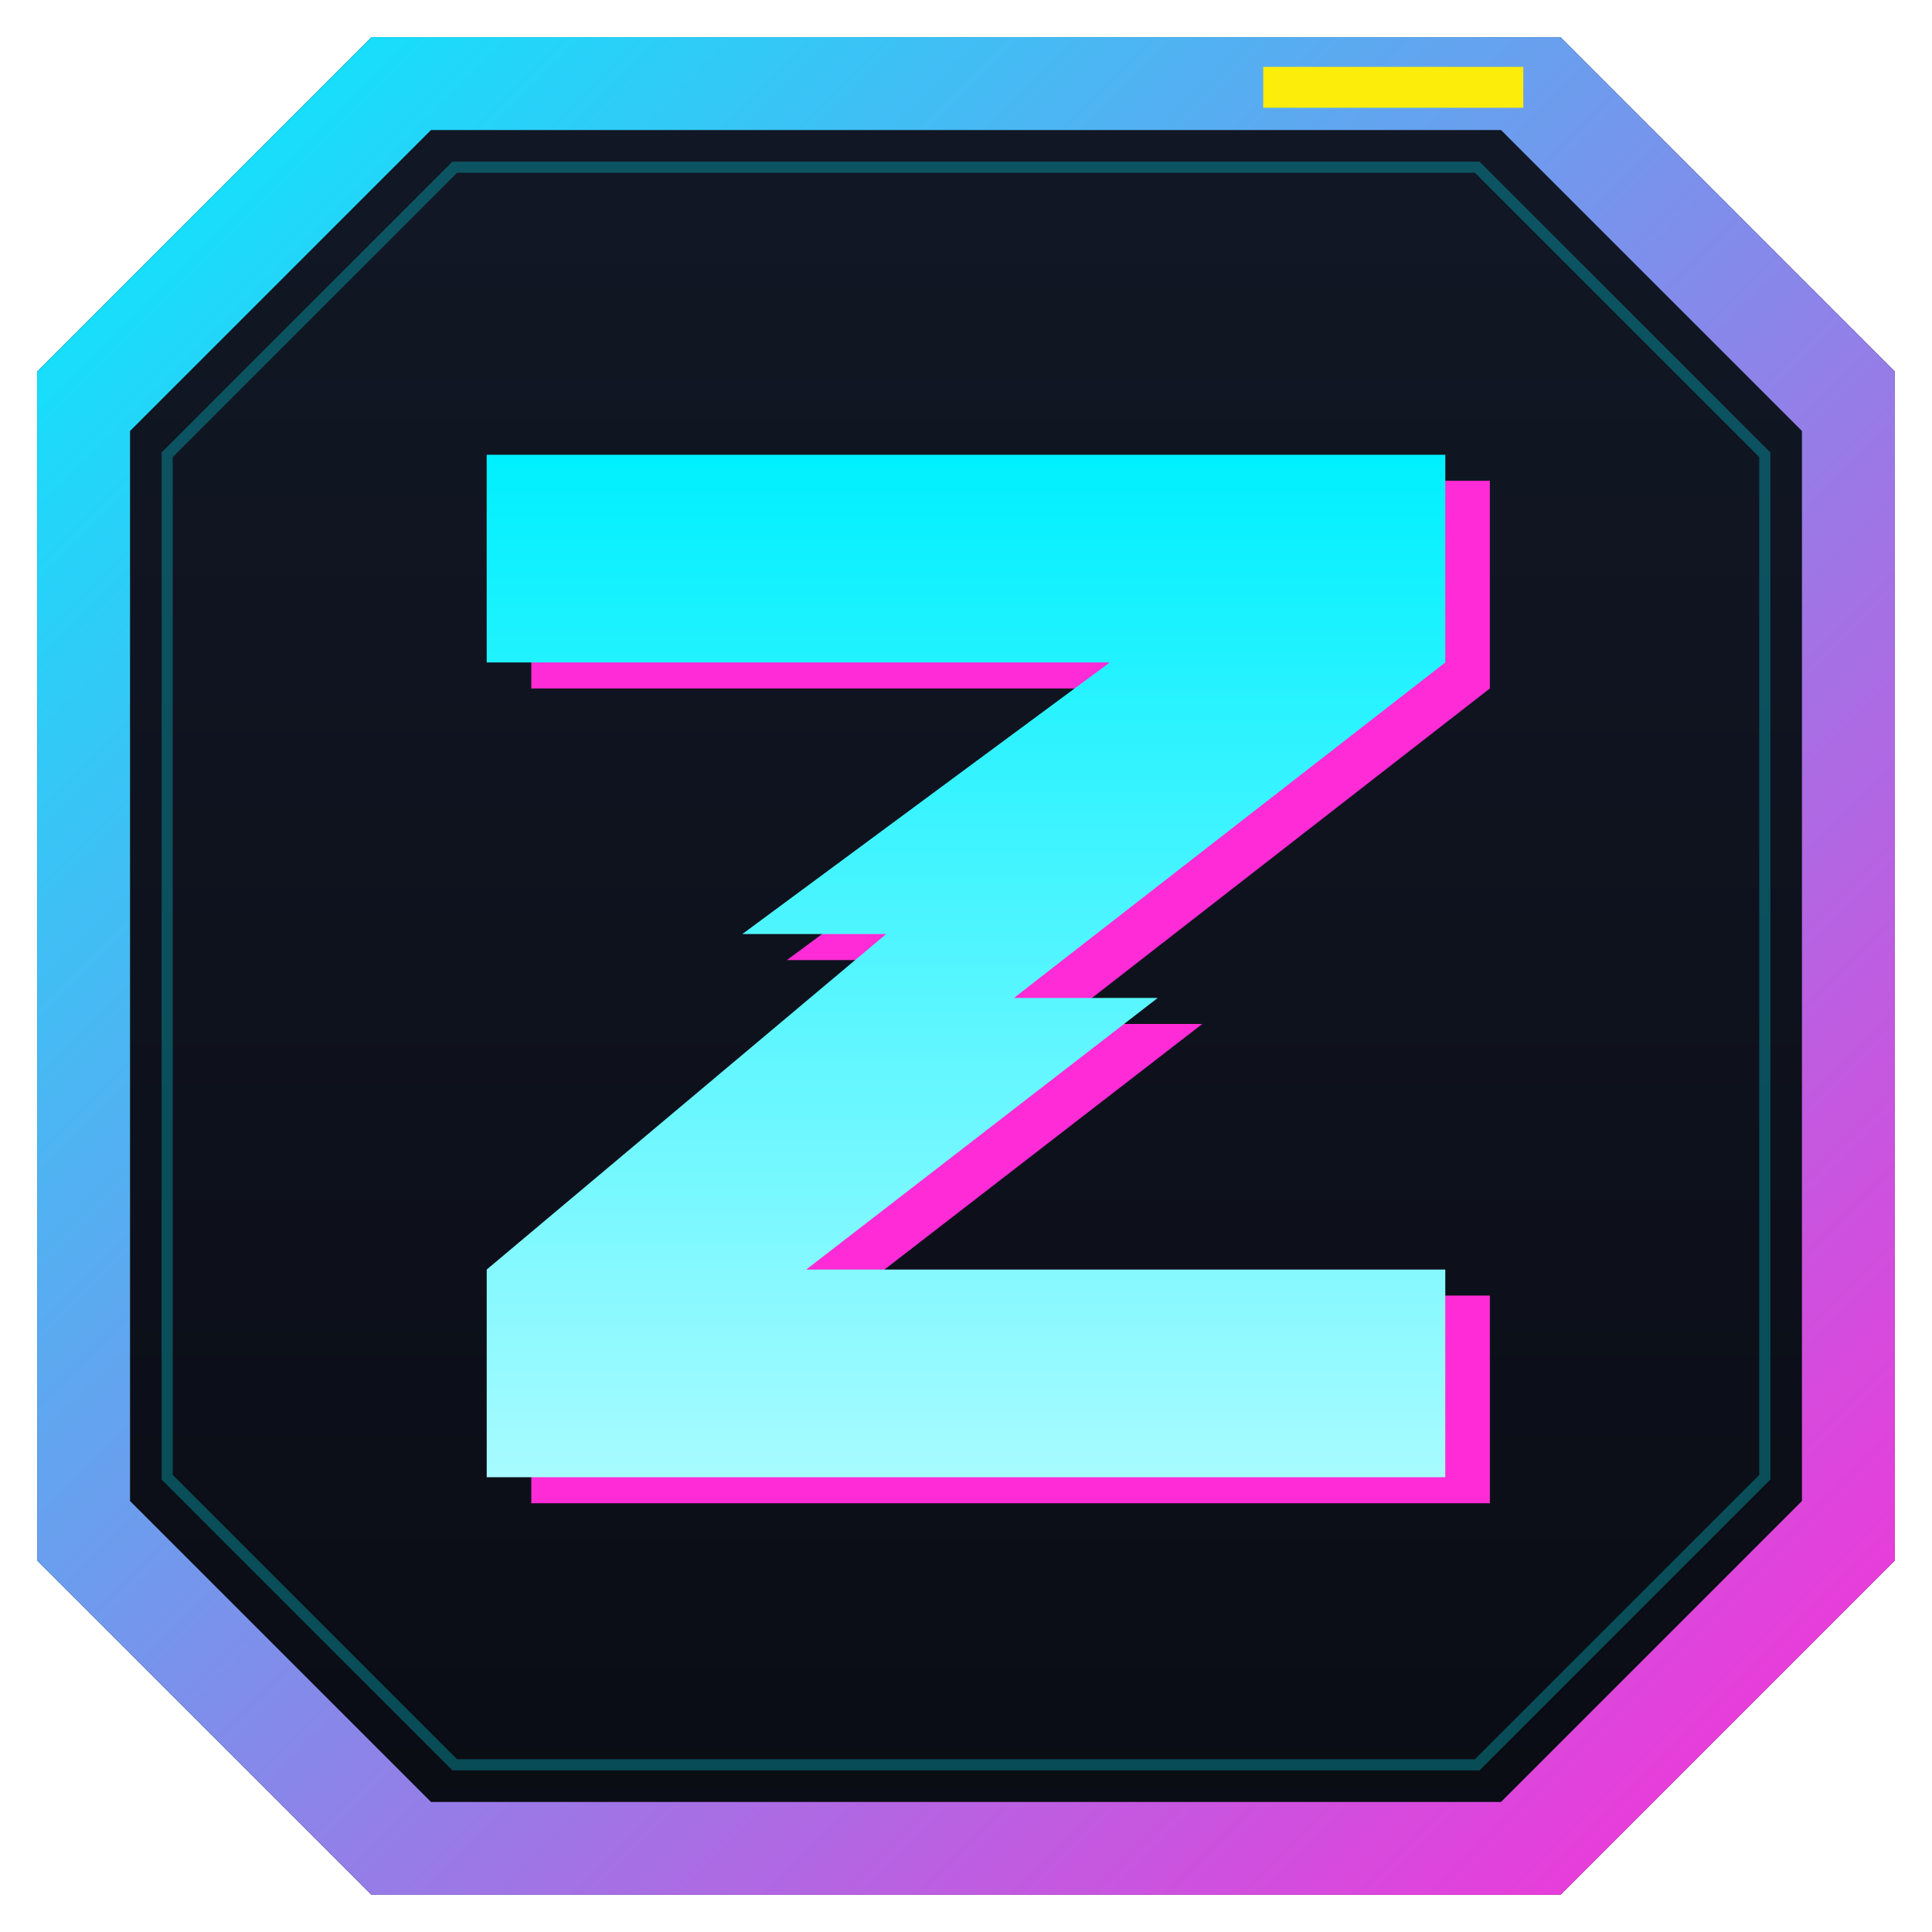
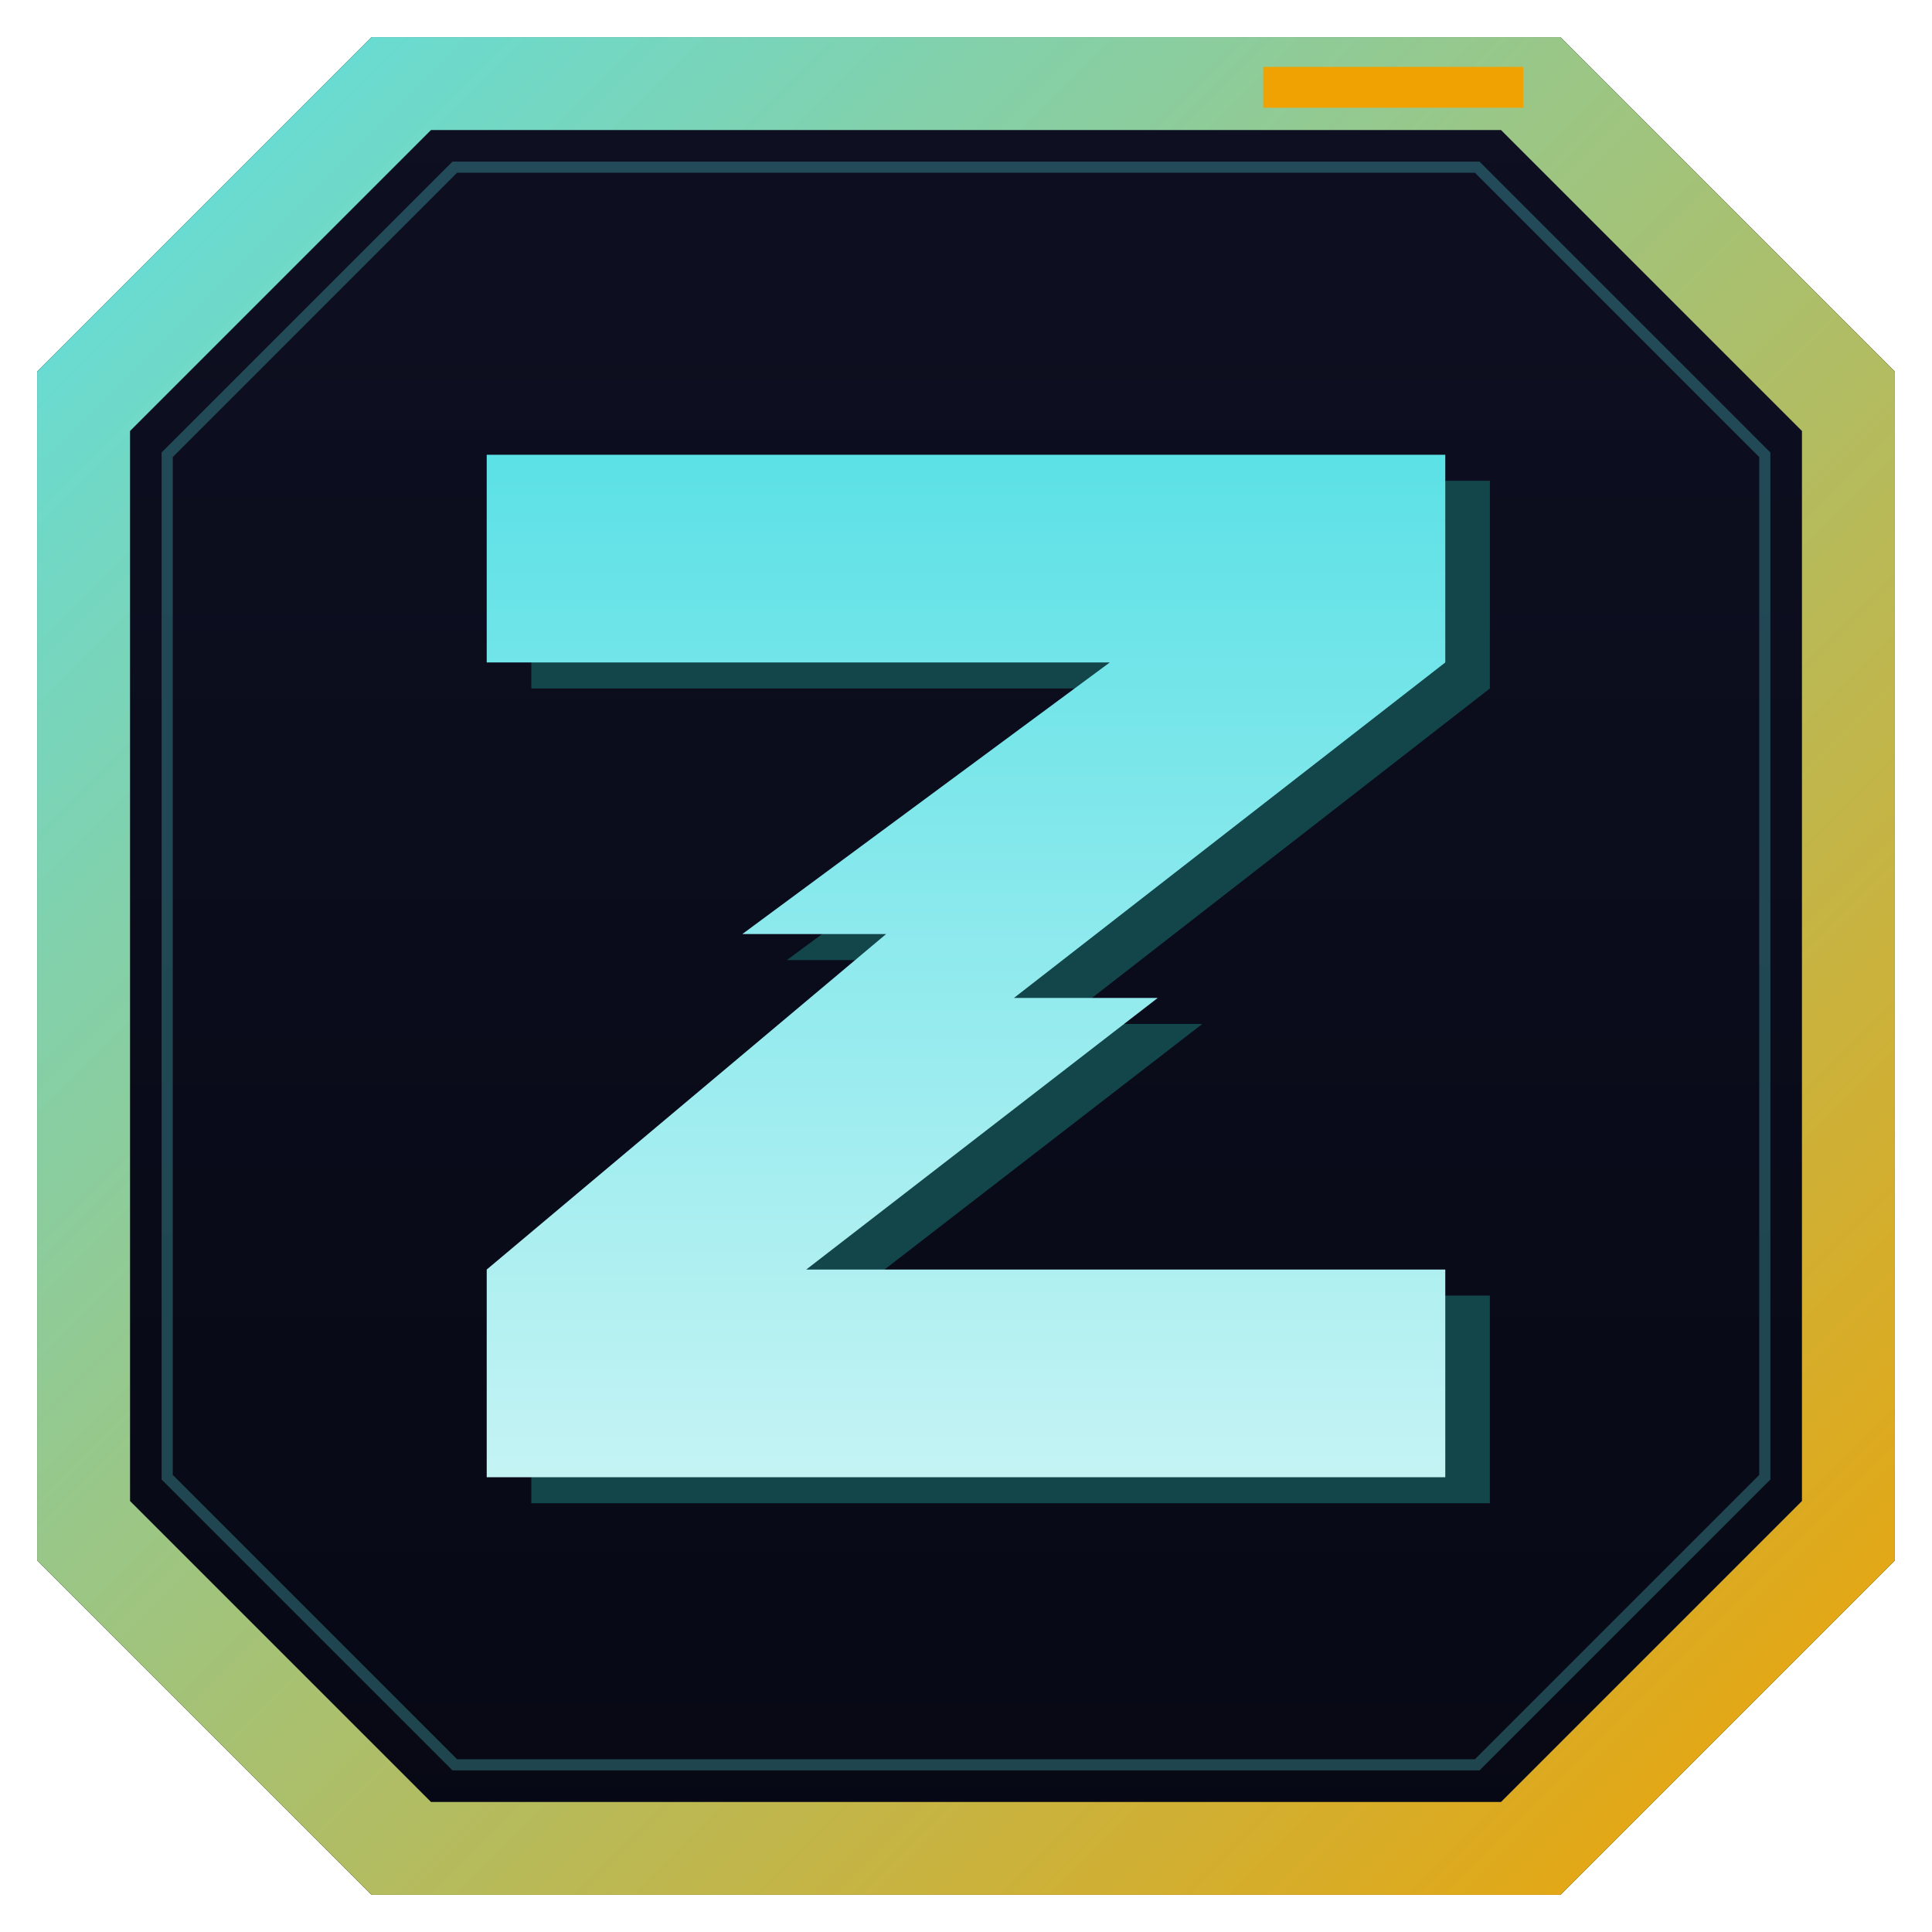
<svg xmlns="http://www.w3.org/2000/svg" width="208" height="208" viewBox="0 0 208.000 208.000">
  <defs>
    <linearGradient id="irim" x1="0" y1="0" x2="1" y2="1">
-       <stop offset="0" stop-color="#00F0FF" />
-       <stop offset="1" stop-color="#FF2BD6" />
+       <stop offset="0" stop-color="#5CE1E6" />
+       <stop offset="1" stop-color="#F0A202" />
    </linearGradient>
    <linearGradient id="iz" x1="0" y1="0" x2="0" y2="1">
-       <stop offset="0" stop-color="#00F0FF" />
-       <stop offset="1" stop-color="#A6FBFF" />
+       <stop offset="0" stop-color="#5CE1E6" />
+       <stop offset="1" stop-color="#C4F3F4" />
    </linearGradient>
    <linearGradient id="ibody" x1="0" y1="0" x2="0" y2="1">
-       <stop offset="0" stop-color="#121826" />
-       <stop offset="1" stop-color="#0A0C14" />
+       <stop offset="0" stop-color="#0E1022" />
+       <stop offset="1" stop-color="#070814" />
    </linearGradient>
  </defs>
  <path d="M40.000,4.000 L168.000,4.000 L204.000,40.000 L204.000,168.000 L168.000,204.000 L40.000,204.000 L4.000,168.000 L4.000,40.000 Z" fill="url(#ibody)" />
-   <path d="M48.960,18.000 L159.040,18.000 L190.000,48.960 L190.000,159.040 L159.040,190.000 L48.960,190.000 L18.000,159.040 L18.000,48.960 Z" fill="none" stroke="#00F0FF" stroke-opacity="0.28" stroke-width="1.200" />
+   <path d="M48.960,18.000 L159.040,18.000 L190.000,48.960 L190.000,159.040 L159.040,190.000 L48.960,190.000 L18.000,159.040 L18.000,48.960 Z" fill="none" stroke="#5CE1E6" stroke-opacity="0.28" stroke-width="1.200" />
  <path d="M40.000,4.000 L168.000,4.000 L204.000,40.000 L204.000,168.000 L168.000,204.000 L40.000,204.000 L4.000,168.000 L4.000,40.000 Z M46.400,14.000 L161.600,14.000 L194.000,46.400 L194.000,161.600 L161.600,194.000 L46.400,194.000 L14.000,161.600 L14.000,46.400 Z" fill="url(#irim)" fill-rule="evenodd" />
-   <path d="M57.200,51.760 L160.400,51.760 L160.400,74.120 L113.960,110.240 L129.440,110.240 L91.600,139.480 L160.400,139.480 L160.400,161.840 L57.200,161.840 L57.200,139.480 L100.200,103.360 L84.720,103.360 L124.280,74.120 L57.200,74.120 Z" fill="#FF2BD6" />
+   <path d="M57.200,51.760 L160.400,51.760 L160.400,74.120 L113.960,110.240 L129.440,110.240 L91.600,139.480 L160.400,139.480 L160.400,161.840 L57.200,161.840 L57.200,139.480 L100.200,103.360 L84.720,103.360 L124.280,74.120 L57.200,74.120 Z" fill="#12464A" />
  <path d="M52.400,48.960 L155.600,48.960 L155.600,71.320 L109.160,107.440 L124.640,107.440 L86.800,136.680 L155.600,136.680 L155.600,159.040 L52.400,159.040 L52.400,136.680 L95.400,100.560 L79.920,100.560 L119.480,71.320 L52.400,71.320 Z" fill="url(#iz)" />
-   <rect x="136.000" y="7.200" width="28.000" height="4.400" fill="#FCEE0A" />
+   <rect x="136.000" y="7.200" width="28.000" height="4.400" fill="#F0A202" />
</svg>
